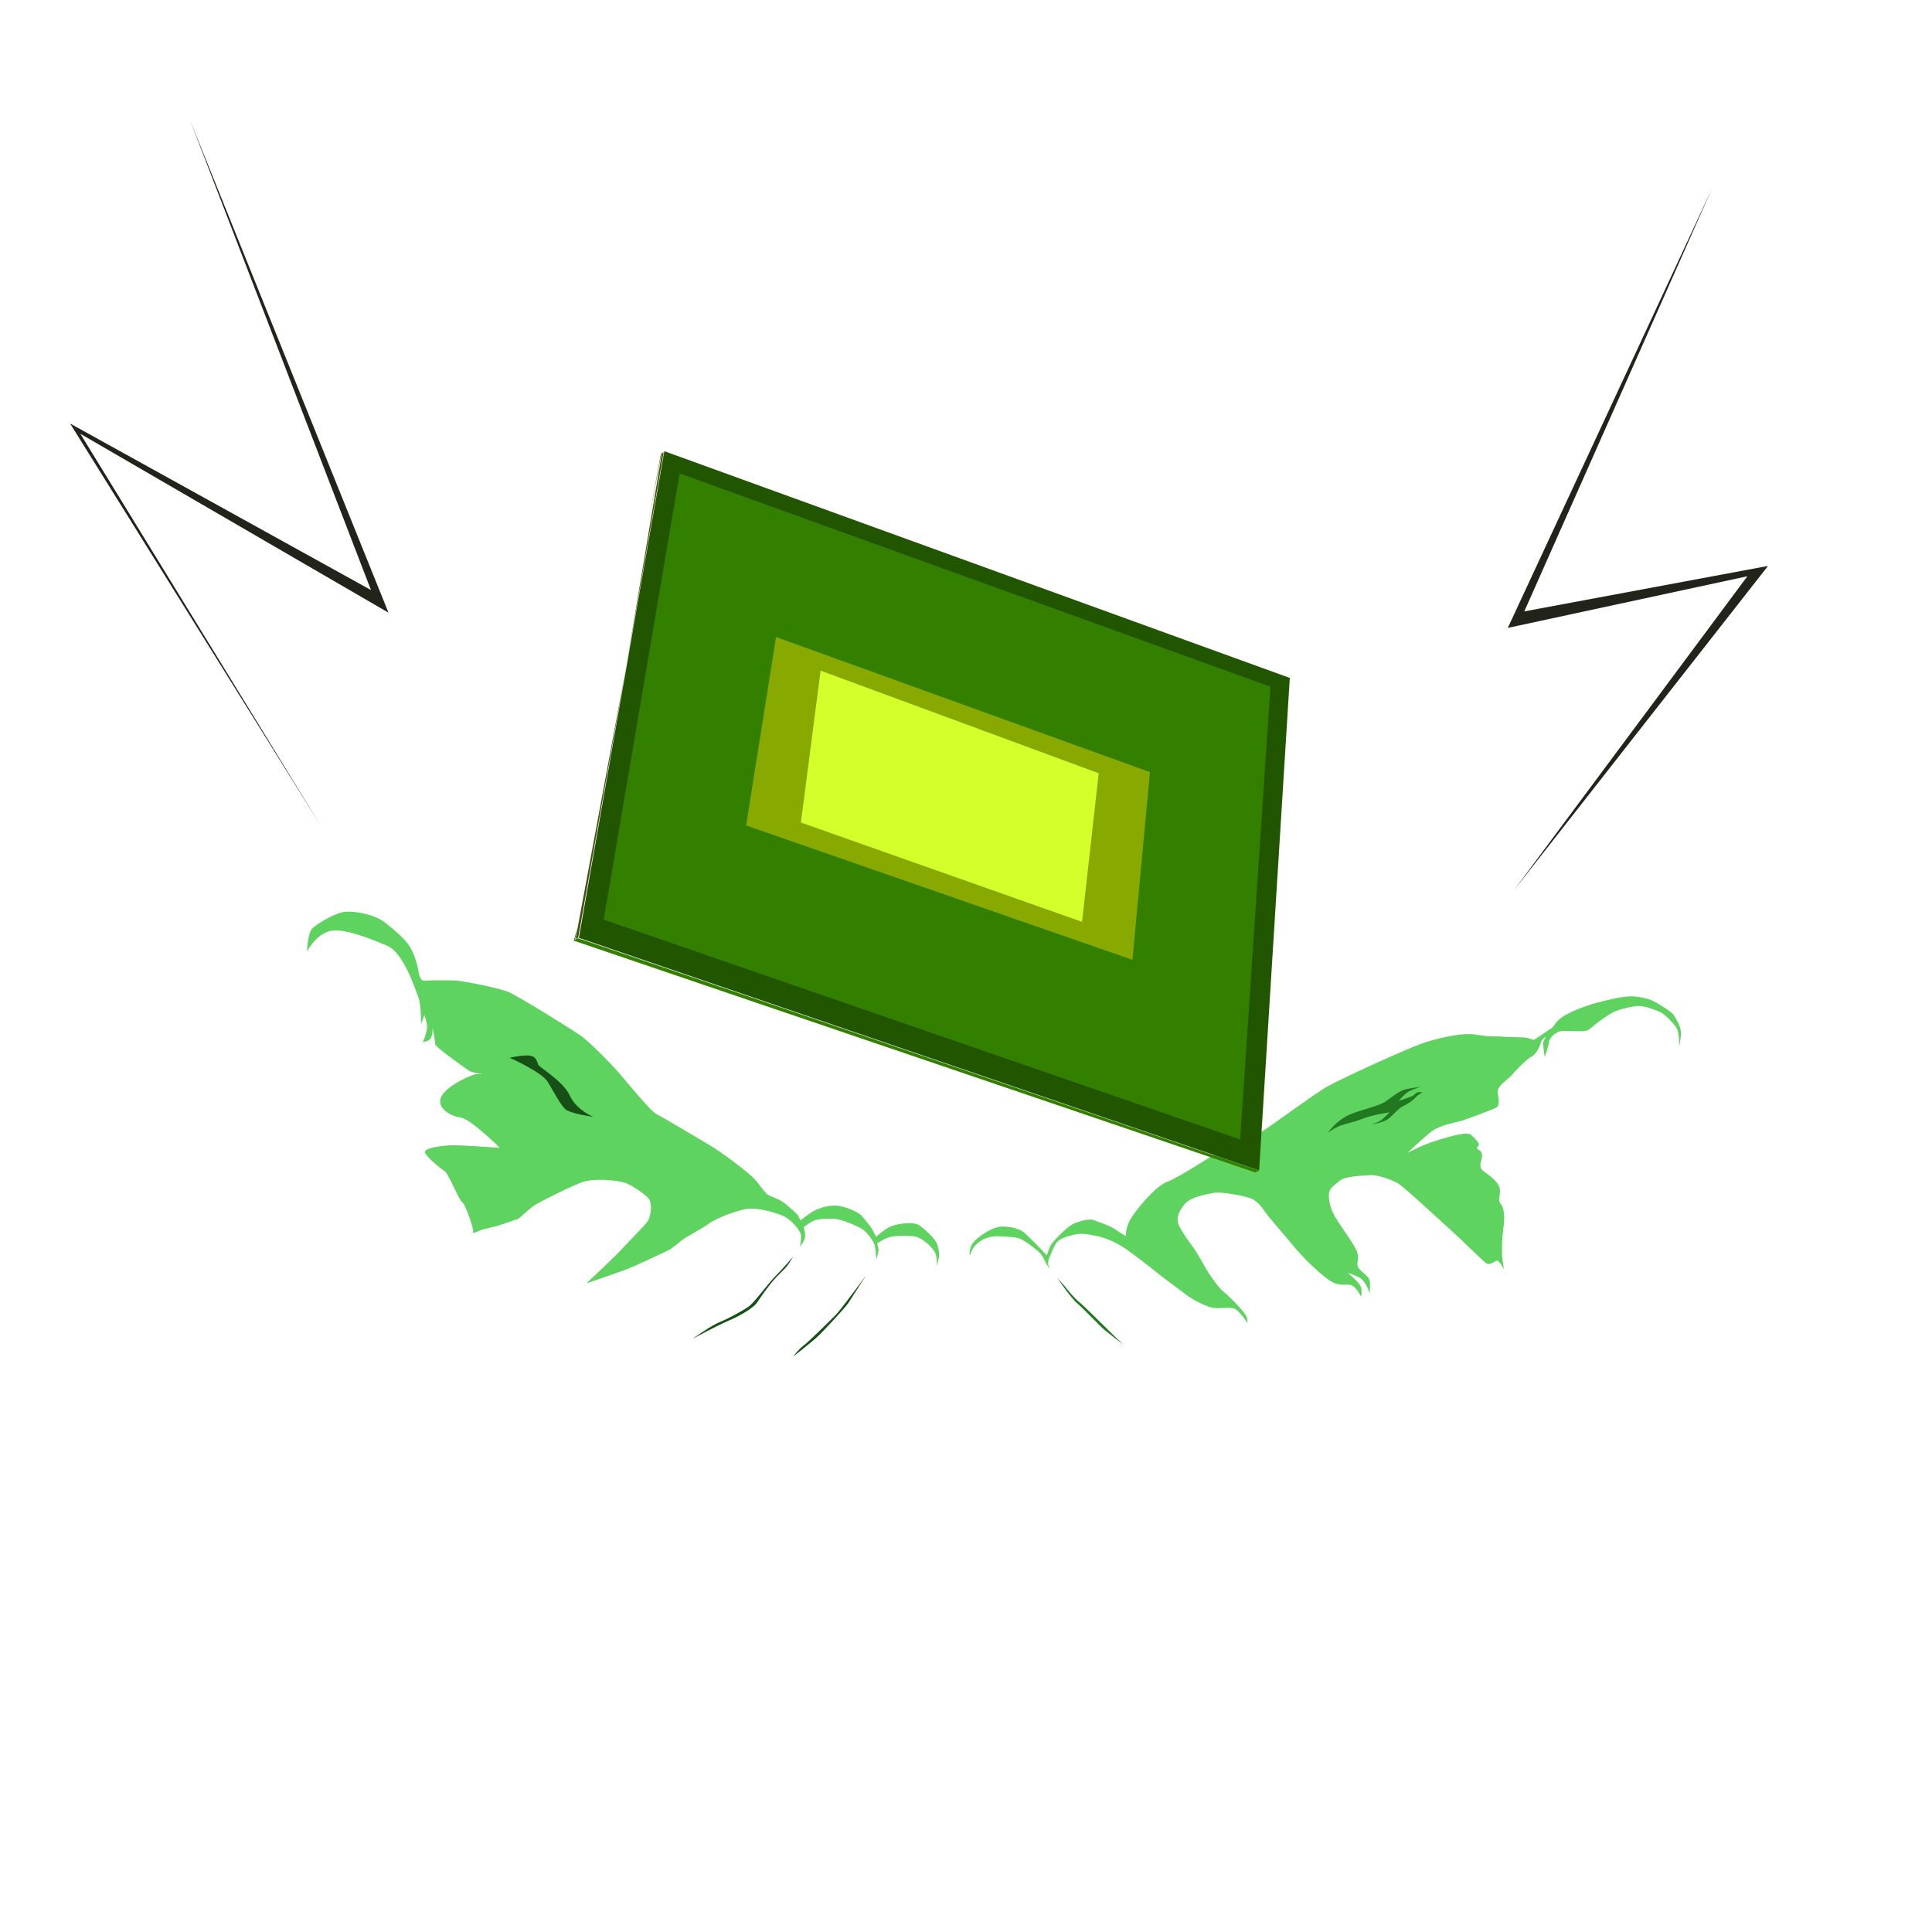
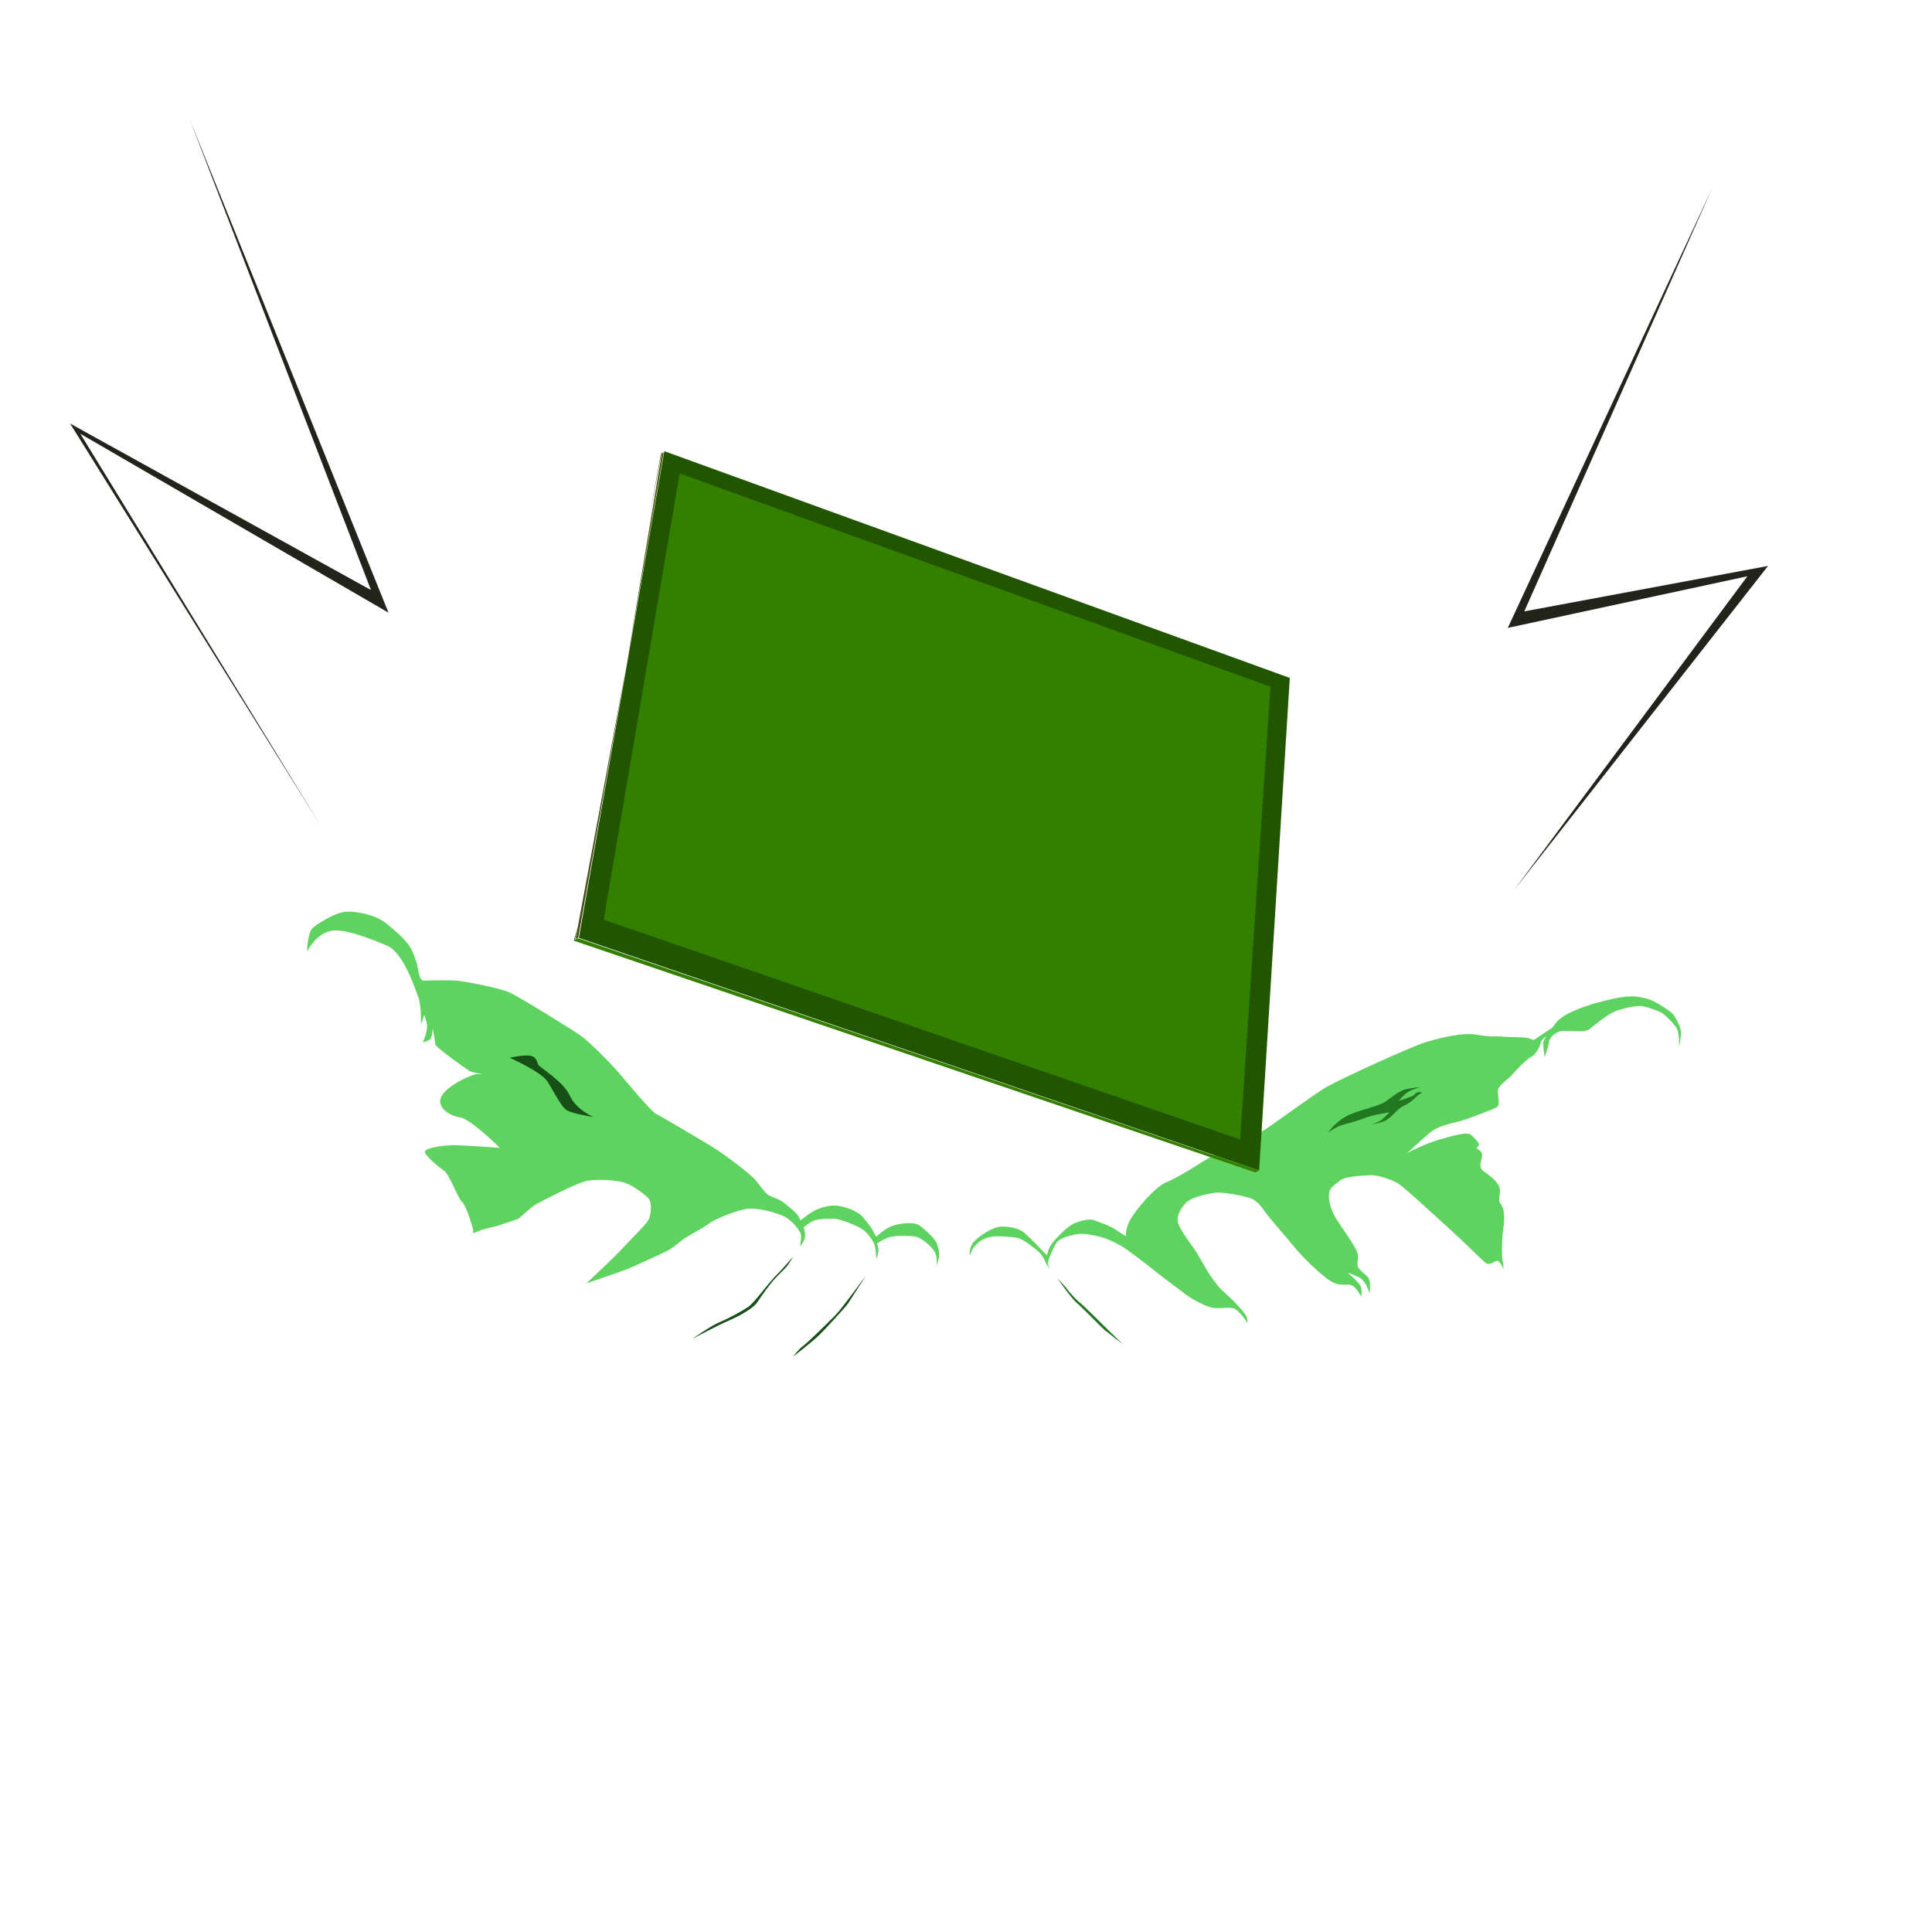
- <svg xmlns="http://www.w3.org/2000/svg" id="svg8" version="1.1" viewBox="0 0 500 500" height="500mm" width="500mm">
+ <svg xmlns="http://www.w3.org/2000/svg" width="500mm" height="500mm" viewBox="0 0 500 500" version="1.1" id="svg8">
  <defs id="defs2" />
-   <g style="display:inline" id="layer2">
-     <path id="path848" d="m 79.469,246.251 c 0,0 0.095,-4.819 1.417,-6.048 1.323,-1.228 5.953,-4.063 8.599,-4.252 2.646,-0.189 7.56,0.756 10.205,2.835 2.646,2.079 5.481,4.536 6.615,6.615 1.134,2.079 1.795,4.63 1.984,5.953 0.189,1.323 0.756,2.551 1.512,2.457 0.756,-0.095 6.993,-0.189 8.693,0 1.701,0.189 10.583,1.795 13.324,3.024 2.74,1.228 16.914,10.016 18.804,11.434 1.89,1.417 6.709,6.142 9.355,9.166 2.646,3.024 8.41,10.205 10.016,10.961 1.606,0.756 10.678,6.237 13.607,7.938 2.929,1.701 10.583,7.371 12.001,9.166 1.417,1.795 2.362,3.118 3.118,3.685 0.756,0.567 3.024,1.039 4.536,2.362 1.512,1.323 3.024,2.457 3.307,3.118 0.283,0.661 0.661,1.134 0.661,1.134 0,0 2.079,-1.701 3.496,-2.457 1.417,-0.756 3.874,-1.512 5.859,-1.323 1.984,0.189 5.386,1.417 6.52,2.74 1.134,1.323 2.457,2.929 2.835,3.78 0.378,0.85 0.85,1.512 0.85,1.512 0,0 2.268,-2.173 4.252,-2.835 1.984,-0.661 5.575,-1.039 6.898,-0.095 1.323,0.945 4.063,3.402 4.536,4.725 0.472,1.323 0.567,1.89 0.567,2.929 0,1.039 -0.661,2.929 -0.661,2.929 0,0 0.378,-2.362 -0.567,-3.874 -0.945,-1.512 -3.402,-3.496 -4.819,-3.78 -1.417,-0.283 -5.292,-0.378 -6.993,0.189 -1.701,0.567 -3.024,1.606 -3.024,1.606 0,0 0.472,1.039 0.378,1.89 -0.095,0.85 -0.567,2.173 -0.567,2.173 0,0 -0.095,-3.024 -0.567,-4.063 -0.472,-1.039 -1.89,-3.024 -3.118,-3.78 -1.228,-0.756 -5.197,-2.551 -7.276,-2.646 -2.079,-0.095 -4.536,0 -5.764,0.756 -1.228,0.756 -2.079,1.417 -2.079,1.417 0,0 0.472,1.323 0.378,2.457 -0.095,1.134 -1.323,2.551 -1.323,2.551 0,0 0.472,-2.457 0.189,-3.307 -0.283,-0.85 -2.268,-3.685 -4.819,-4.725 -2.551,-1.039 -6.709,-2.079 -9.166,-1.701 -2.457,0.378 -7.843,2.362 -9.733,3.78 -1.89,1.417 -6.142,3.496 -7.182,4.441 -1.039,0.945 -2.646,2.079 -3.118,2.362 -0.472,0.283 -8.977,4.252 -10.678,4.914 -1.701,0.661 -10.772,3.78 -10.772,3.78 0,0 7.654,-7.182 9.355,-9.071 1.701,-1.89 5.859,-5.953 6.615,-7.182 0.756,-1.228 1.134,-4.63 0.095,-5.764 -1.039,-1.134 -4.347,-3.591 -6.52,-4.158 -2.173,-0.567 -7.465,-1.039 -10.394,-0.095 -2.929,0.945 -11.15,5.197 -12.284,5.859 -1.134,0.661 -4.441,3.685 -4.441,3.685 0,0 -3.591,1.228 -5.008,1.701 -1.417,0.472 -3.685,0.756 -5.386,1.512 -1.701,0.756 -1.512,0.378 -1.323,0 0.189,-0.378 -1.926,-6.864 -2.861,-7.532 -0.935,-0.668 -3.474,-7.35 -4.544,-8.018 -1.069,-0.668 -5.345,-4.143 -5.078,-5.078 0.267,-0.935 4.143,-1.47 6.548,-1.604 2.405,-0.134 12.829,0.668 12.829,0.668 0,0 -7.484,-7.484 -10.29,-7.884 -2.806,-0.401 -6.281,-2.673 -4.811,-5.479 1.47,-2.806 8.152,-5.88 9.354,-5.746 1.203,0.134 1.036,-0.033 1.036,-0.033 0,0 -2.506,-0.334 -3.174,-0.768 -0.668,-0.434 -8.837,-6.15 -8.837,-6.906 0,-0.756 -0.661,-4.158 -0.661,-4.158 0,0 0,2.173 -0.661,2.835 -0.661,0.661 -1.89,0.756 -1.89,0.756 0,0 1.417,-2.929 1.039,-4.725 -0.378,-1.795 -0.661,-2.268 -0.661,-2.268 l -0.85,2.457 c 0,0 0.095,-5.103 -0.661,-6.993 -0.756,-1.89 -3.78,-11.623 -8.126,-13.418 -4.347,-1.795 -11.528,-4.819 -15.119,-3.685 -3.591,1.134 -5.575,5.197 -5.575,5.197 z" style="fill:#5fd35f;stroke:#000000;stroke-width:0.265px;stroke-linecap:butt;stroke-linejoin:miter;stroke-opacity:0" />
-     <path id="path850" d="m 131.914,273.749 c 0,0 8.315,3.685 9.875,6.284 1.559,2.599 3.26,5.906 4.536,7.04 1.276,1.134 7.229,1.984 7.229,1.984 0,0 -4.441,-1.843 -6.095,-5.528 -1.654,-3.685 -7.89,-7.323 -8.174,-7.985 -0.283,-0.661 -0.425,-2.173 -2.268,-2.362 -1.843,-0.189 -5.103,0.567 -5.103,0.567 z" style="fill:#165016;stroke:#000000;stroke-width:0.265px;stroke-linecap:butt;stroke-linejoin:miter;stroke-opacity:0" />
-     <path id="path862" d="m 205.288,325.201 c 0,0 -2.929,3.402 -4.772,5.244 -1.843,1.843 -5.292,6.709 -6.898,7.796 -1.606,1.087 -5.15,3.024 -7.371,3.921 -2.221,0.898 -6.993,4.299 -6.993,4.299 0,0 6.52,-3.496 9.119,-4.583 2.599,-1.087 6.567,-3.213 7.654,-4.914 1.087,-1.701 3.071,-4.347 4.063,-5.528 0.992,-1.181 2.74,-2.788 3.402,-3.544 0.661,-0.756 1.795,-2.693 1.795,-2.693 z" style="fill:#165016;stroke:#000000;stroke-width:0.265px;stroke-linecap:butt;stroke-linejoin:miter;stroke-opacity:0" />
-     <path id="path864" d="m 224.172,330.011 c 0,0 -6.414,8.82 -8.018,10.424 -1.604,1.604 -7.016,6.949 -8.219,7.818 -1.203,0.869 -2.673,2.806 -2.673,2.806 0,0 4.944,-3.742 6.882,-5.679 1.938,-1.938 6.682,-7.083 7.35,-8.085 0.668,-1.002 4.677,-7.283 4.677,-7.283 z" style="fill:#165016;stroke:#000000;stroke-width:0.265px;stroke-linecap:butt;stroke-linejoin:miter;stroke-opacity:0" />
-     <path id="path866" d="m 250.976,325.012 c 0,0 -0.425,-2.268 1.417,-4.016 1.843,-1.748 4.772,-3.449 6.615,-3.544 1.843,-0.095 4.63,0.331 6.048,1.559 1.417,1.228 3.969,3.827 4.583,4.536 0.614,0.709 1.323,1.323 1.323,1.323 0,0 0.425,-1.937 1.323,-3.118 0.898,-1.181 3.874,-4.205 5.339,-4.961 1.465,-0.756 4.347,-1.465 5.386,-1.039 1.039,0.425 4.158,1.37 5.764,2.504 1.606,1.134 2.646,1.654 2.646,1.654 0,0 -0.283,-1.89 1.134,-4.347 1.417,-2.457 6.378,-8.504 9.449,-9.686 3.071,-1.181 9.591,-5.481 11.387,-6.567 1.795,-1.087 11.292,-5.433 13.182,-6.473 1.89,-1.039 13.262,-9.531 16.736,-11.536 3.475,-2.005 21.782,-10.424 25.792,-11.626 4.009,-1.203 9.622,-2.539 13.23,-1.871 3.608,0.668 5.191,0.323 6.325,0.465 1.134,0.142 5.008,0.142 6,0.236 0.992,0.095 2.268,0.661 2.268,0.661 0,0 4.016,-2.693 4.677,-3.118 0.661,-0.425 0.803,-1.654 3.213,-3.166 2.41,-1.512 7.276,-3.118 8.599,-3.402 1.323,-0.283 6.736,-1.966 9.943,-1.566 3.207,0.401 4.31,1.036 5.279,1.57 0.969,0.535 4.076,2.405 4.577,3.274 0.501,0.869 1.704,2.74 1.804,4.243 0.1,1.503 -0.468,3.842 -0.468,3.842 0,0 0.134,-3.307 -0.601,-4.677 -0.735,-1.37 -3.274,-3.742 -4.009,-4.109 -0.735,-0.367 -4.076,-1.771 -5.78,-1.704 -1.704,0.067 -4.544,0.702 -6.214,1.403 -1.67,0.702 -4.176,2.673 -5.279,3.508 -1.102,0.835 -1.069,1.236 -2.472,1.537 -1.403,0.301 -5.71,-0.329 -6.891,0.238 -1.181,0.567 -2.315,1.512 -2.457,2.74 -0.142,1.228 -1.087,3.733 -1.087,3.733 0,0 -0.567,-3.402 -0.283,-4.016 0.283,-0.614 0.661,-1.276 0.661,-1.276 0,0 -1.228,0.803 -1.37,1.559 -0.142,0.756 -1.181,3.118 -2.41,3.685 -1.228,0.567 -4.488,3.969 -5.15,4.819 -0.661,0.85 -3.685,2.646 -3.591,4.252 0.095,1.606 0.756,3.591 -0.472,4.158 -1.228,0.567 -8.315,3.307 -9.733,3.591 -1.417,0.283 -5.003,1.172 -6.573,2.274 -1.57,1.102 -6.648,5.847 -6.648,5.847 0,0 4.009,-2.172 7.784,-3.307 3.775,-1.136 7.884,-2.339 8.82,-1.336 0.935,1.002 2.539,2.205 1.67,2.973 -0.869,0.768 0.616,0.495 1.041,1.818 0.425,1.323 -1.37,3.26 0.425,4.536 1.795,1.276 4.158,3.024 4.252,4.819 0.095,1.795 -0.661,2.646 0.236,3.732 0.898,1.087 1.061,3.536 0.66,6.142 -0.401,2.606 -0.468,7.149 -0.2,8.486 0.267,1.336 0.273,2.216 0.273,2.216 0,0 -1.063,-2.48 -1.866,-2.197 -0.803,0.283 -1.725,1.347 -2.788,0.543 -1.063,-0.803 -6.662,-6.402 -9.024,-8.481 -2.362,-2.079 -12.331,-11.434 -13.891,-12.237 -1.559,-0.803 -5.103,-2.126 -6.993,-1.984 -1.89,0.142 -6.52,0.236 -7.89,1.465 -1.37,1.228 -2.788,1.748 -2.788,3.78 0,2.032 0.661,4.063 2.079,6.331 1.417,2.268 4.819,6.756 5.339,8.646 0.52,1.89 -0.661,2.788 0.472,4.063 1.134,1.276 2.362,1.843 2.646,2.977 0.283,1.134 0,3.355 0,3.355 0,0 -0.803,-3.213 -2.788,-4.205 -1.984,-0.992 -2.788,-1.039 -2.788,-1.039 0,0 3.307,2.599 3.449,3.922 0.142,1.323 -0.047,2.173 -0.047,2.173 0,0 -1.181,-2.457 -2.504,-2.977 -1.323,-0.52 -3.024,0.614 -5.859,-1.37 -2.835,-1.984 -6.993,-6.142 -8.835,-8.41 -1.843,-2.268 -6.709,-7.796 -7.512,-8.977 -0.803,-1.181 -2.173,-3.118 -3.874,-3.733 -1.701,-0.614 -7.465,-1.795 -9.544,-1.417 -2.079,0.378 -6.048,1.087 -7.56,2.929 -1.512,1.843 -2.221,3.496 -1.606,5.15 0.614,1.654 2.977,4.914 3.733,5.906 0.756,0.992 2.646,4.252 3.544,5.859 0.898,1.606 3.166,4.677 4.016,5.386 0.85,0.709 3.071,2.788 3.874,3.685 0.803,0.898 2.457,2.646 2.599,3.544 0.142,0.898 0.142,1.276 0.142,1.276 0,0 -2.221,-3.449 -3.591,-3.827 -1.37,-0.378 -3.638,0.095 -5.339,-0.142 -1.701,-0.236 -5.433,-2.173 -7.182,-3.544 -1.748,-1.37 -5.433,-4.016 -7.465,-5.67 -2.032,-1.654 -6.804,-5.339 -8.599,-6.473 -1.795,-1.134 -4.347,-2.41 -6.945,-2.929 -2.599,-0.52 -3.921,-0.803 -6.189,-0.236 -2.268,0.567 -3.544,1.087 -4.252,2.126 -0.709,1.039 -1.937,4.205 -1.937,4.205 0,0 -0.236,1.039 -0.095,1.417 0.142,0.378 0.52,1.134 0.52,1.134 0,0 -1.001,-1.254 -1.335,-2.056 -0.334,-0.802 -0.935,-1.821 -1.604,-2.439 -0.668,-0.618 -3.909,-3.291 -5.479,-3.625 -1.57,-0.334 -5.312,-0.568 -6.481,-0.367 -1.169,0.2 -2.272,0.468 -3.408,1.336 -1.136,0.869 -1.637,1.503 -1.938,2.172 -0.301,0.668 -0.591,1.483 -0.591,1.483 z" style="fill:#5fd35f;stroke:#000000;stroke-width:0.265px;stroke-linecap:butt;stroke-linejoin:miter;stroke-opacity:0" />
-     <path id="path868" d="m 343.675,293.121 c 0,0 2.268,-3.307 5.764,-4.725 3.496,-1.417 7.56,-2.173 9.26,-3.402 1.701,-1.228 3.496,-2.74 5.197,-3.118 1.701,-0.378 3.685,-0.567 3.685,-0.567 0,0 -2.835,0.85 -3.78,1.701 -0.945,0.85 -1.795,1.89 -1.795,1.89 0,0 3.071,-0.992 3.591,-1.276 0.52,-0.283 0.614,-0.661 1.181,-0.898 0.567,-0.236 1.323,0 1.323,0 0,0 -1.087,0.567 -1.606,1.134 -0.52,0.567 -1.559,1.559 -3.355,2.41 -1.795,0.85 -2.929,3.071 -4.819,3.827 -1.89,0.756 -3.307,0.898 -3.307,0.898 0,0 2.079,-0.661 2.788,-1.37 0.709,-0.709 1.843,-1.748 1.843,-1.748 0,0 -4.063,0.52 -6.993,1.654 -2.929,1.134 -5.008,1.37 -6.378,2.032 -1.37,0.661 -2.599,1.559 -2.599,1.559 z" style="fill:#217821;stroke:#000000;stroke-width:0.265px;stroke-linecap:butt;stroke-linejoin:miter;stroke-opacity:0" />
-     <path id="path874" d="m 273.617,330.746 c 0,0 3.608,5.279 5.078,6.481 1.47,1.203 6.08,6.08 7.216,7.016 1.136,0.935 4.752,3.708 4.752,3.708 0,0 -3.378,-3.236 -4.347,-4.229 -0.969,-0.992 -6.378,-6.307 -6.993,-6.733 -0.614,-0.425 -2.669,-2.669 -3.047,-3.236 -0.378,-0.567 -2.66,-3.007 -2.66,-3.007 z" style="fill:#217821;stroke:#000000;stroke-width:0.265px;stroke-linecap:butt;stroke-linejoin:miter;stroke-opacity:0" />
-     <path id="path911" d="M 83.155,213.935 18.143,109.613 96.006,152.702 49.137,30.994 100.542,158.561 20.789,112.259 Z" style="fill:#22241c;stroke:#000000;stroke-width:0.265px;stroke-linecap:butt;stroke-linejoin:miter;stroke-opacity:0" />
-     <path id="path913" d="M 391.817,230.386 457.565,146.464 394.49,158.224 443.133,48.643 390.214,162.5 452.22,149.136 Z" style="fill:#22241c;stroke:#000000;stroke-width:0.265px;stroke-linecap:butt;stroke-linejoin:miter;stroke-opacity:0" />
+   <g id="layer2" style="display:inline">
+     <path style="fill:#5fd35f;stroke:#000000;stroke-width:0.265px;stroke-linecap:butt;stroke-linejoin:miter;stroke-opacity:0" d="m 79.469,246.251 c 0,0 0.095,-4.819 1.417,-6.048 1.323,-1.228 5.953,-4.063 8.599,-4.252 2.646,-0.189 7.56,0.756 10.205,2.835 2.646,2.079 5.481,4.536 6.615,6.615 1.134,2.079 1.795,4.63 1.984,5.953 0.189,1.323 0.756,2.551 1.512,2.457 0.756,-0.095 6.993,-0.189 8.693,0 1.701,0.189 10.583,1.795 13.324,3.024 2.74,1.228 16.914,10.016 18.804,11.434 1.89,1.417 6.709,6.142 9.355,9.166 2.646,3.024 8.41,10.205 10.016,10.961 1.606,0.756 10.678,6.237 13.607,7.938 2.929,1.701 10.583,7.371 12.001,9.166 1.417,1.795 2.362,3.118 3.118,3.685 0.756,0.567 3.024,1.039 4.536,2.362 1.512,1.323 3.024,2.457 3.307,3.118 0.283,0.661 0.661,1.134 0.661,1.134 0,0 2.079,-1.701 3.496,-2.457 1.417,-0.756 3.874,-1.512 5.859,-1.323 1.984,0.189 5.386,1.417 6.52,2.74 1.134,1.323 2.457,2.929 2.835,3.78 0.378,0.85 0.85,1.512 0.85,1.512 0,0 2.268,-2.173 4.252,-2.835 1.984,-0.661 5.575,-1.039 6.898,-0.095 1.323,0.945 4.063,3.402 4.536,4.725 0.472,1.323 0.567,1.89 0.567,2.929 0,1.039 -0.661,2.929 -0.661,2.929 0,0 0.378,-2.362 -0.567,-3.874 -0.945,-1.512 -3.402,-3.496 -4.819,-3.78 -1.417,-0.283 -5.292,-0.378 -6.993,0.189 -1.701,0.567 -3.024,1.606 -3.024,1.606 0,0 0.472,1.039 0.378,1.89 -0.095,0.85 -0.567,2.173 -0.567,2.173 0,0 -0.095,-3.024 -0.567,-4.063 -0.472,-1.039 -1.89,-3.024 -3.118,-3.78 -1.228,-0.756 -5.197,-2.551 -7.276,-2.646 -2.079,-0.095 -4.536,0 -5.764,0.756 -1.228,0.756 -2.079,1.417 -2.079,1.417 0,0 0.472,1.323 0.378,2.457 -0.095,1.134 -1.323,2.551 -1.323,2.551 0,0 0.472,-2.457 0.189,-3.307 -0.283,-0.85 -2.268,-3.685 -4.819,-4.725 -2.551,-1.039 -6.709,-2.079 -9.166,-1.701 -2.457,0.378 -7.843,2.362 -9.733,3.78 -1.89,1.417 -6.142,3.496 -7.182,4.441 -1.039,0.945 -2.646,2.079 -3.118,2.362 -0.472,0.283 -8.977,4.252 -10.678,4.914 -1.701,0.661 -10.772,3.78 -10.772,3.78 0,0 7.654,-7.182 9.355,-9.071 1.701,-1.89 5.859,-5.953 6.615,-7.182 0.756,-1.228 1.134,-4.63 0.095,-5.764 -1.039,-1.134 -4.347,-3.591 -6.52,-4.158 -2.173,-0.567 -7.465,-1.039 -10.394,-0.095 -2.929,0.945 -11.15,5.197 -12.284,5.859 -1.134,0.661 -4.441,3.685 -4.441,3.685 0,0 -3.591,1.228 -5.008,1.701 -1.417,0.472 -3.685,0.756 -5.386,1.512 -1.701,0.756 -1.512,0.378 -1.323,0 0.189,-0.378 -1.926,-6.864 -2.861,-7.532 -0.935,-0.668 -3.474,-7.35 -4.544,-8.018 -1.069,-0.668 -5.345,-4.143 -5.078,-5.078 0.267,-0.935 4.143,-1.47 6.548,-1.604 2.405,-0.134 12.829,0.668 12.829,0.668 0,0 -7.484,-7.484 -10.29,-7.884 -2.806,-0.401 -6.281,-2.673 -4.811,-5.479 1.47,-2.806 8.152,-5.88 9.354,-5.746 1.203,0.134 1.036,-0.033 1.036,-0.033 0,0 -2.506,-0.334 -3.174,-0.768 -0.668,-0.434 -8.837,-6.15 -8.837,-6.906 0,-0.756 -0.661,-4.158 -0.661,-4.158 0,0 0,2.173 -0.661,2.835 -0.661,0.661 -1.89,0.756 -1.89,0.756 0,0 1.417,-2.929 1.039,-4.725 -0.378,-1.795 -0.661,-2.268 -0.661,-2.268 l -0.85,2.457 c 0,0 0.095,-5.103 -0.661,-6.993 -0.756,-1.89 -3.78,-11.623 -8.126,-13.418 -4.347,-1.795 -11.528,-4.819 -15.119,-3.685 -3.591,1.134 -5.575,5.197 -5.575,5.197 z" id="path848" />
+     <path style="fill:#165016;stroke:#000000;stroke-width:0.265px;stroke-linecap:butt;stroke-linejoin:miter;stroke-opacity:0" d="m 131.914,273.749 c 0,0 8.315,3.685 9.875,6.284 1.559,2.599 3.26,5.906 4.536,7.04 1.276,1.134 7.229,1.984 7.229,1.984 0,0 -4.441,-1.843 -6.095,-5.528 -1.654,-3.685 -7.89,-7.323 -8.174,-7.985 -0.283,-0.661 -0.425,-2.173 -2.268,-2.362 -1.843,-0.189 -5.103,0.567 -5.103,0.567 z" id="path850" />
+     <path style="fill:#165016;stroke:#000000;stroke-width:0.265px;stroke-linecap:butt;stroke-linejoin:miter;stroke-opacity:0" d="m 205.288,325.201 c 0,0 -2.929,3.402 -4.772,5.244 -1.843,1.843 -5.292,6.709 -6.898,7.796 -1.606,1.087 -5.15,3.024 -7.371,3.921 -2.221,0.898 -6.993,4.299 -6.993,4.299 0,0 6.52,-3.496 9.119,-4.583 2.599,-1.087 6.567,-3.213 7.654,-4.914 1.087,-1.701 3.071,-4.347 4.063,-5.528 0.992,-1.181 2.74,-2.788 3.402,-3.544 0.661,-0.756 1.795,-2.693 1.795,-2.693 z" id="path862" />
+     <path style="fill:#165016;stroke:#000000;stroke-width:0.265px;stroke-linecap:butt;stroke-linejoin:miter;stroke-opacity:0" d="m 224.172,330.011 c 0,0 -6.414,8.82 -8.018,10.424 -1.604,1.604 -7.016,6.949 -8.219,7.818 -1.203,0.869 -2.673,2.806 -2.673,2.806 0,0 4.944,-3.742 6.882,-5.679 1.938,-1.938 6.682,-7.083 7.35,-8.085 0.668,-1.002 4.677,-7.283 4.677,-7.283 z" id="path864" />
+     <path style="fill:#5fd35f;stroke:#000000;stroke-width:0.265px;stroke-linecap:butt;stroke-linejoin:miter;stroke-opacity:0" d="m 250.976,325.012 c 0,0 -0.425,-2.268 1.417,-4.016 1.843,-1.748 4.772,-3.449 6.615,-3.544 1.843,-0.095 4.63,0.331 6.048,1.559 1.417,1.228 3.969,3.827 4.583,4.536 0.614,0.709 1.323,1.323 1.323,1.323 0,0 0.425,-1.937 1.323,-3.118 0.898,-1.181 3.874,-4.205 5.339,-4.961 1.465,-0.756 4.347,-1.465 5.386,-1.039 1.039,0.425 4.158,1.37 5.764,2.504 1.606,1.134 2.646,1.654 2.646,1.654 0,0 -0.283,-1.89 1.134,-4.347 1.417,-2.457 6.378,-8.504 9.449,-9.686 3.071,-1.181 9.591,-5.481 11.387,-6.567 1.795,-1.087 11.292,-5.433 13.182,-6.473 1.89,-1.039 13.262,-9.531 16.736,-11.536 3.475,-2.005 21.782,-10.424 25.792,-11.626 4.009,-1.203 9.622,-2.539 13.23,-1.871 3.608,0.668 5.191,0.323 6.325,0.465 1.134,0.142 5.008,0.142 6,0.236 0.992,0.095 2.268,0.661 2.268,0.661 0,0 4.016,-2.693 4.677,-3.118 0.661,-0.425 0.803,-1.654 3.213,-3.166 2.41,-1.512 7.276,-3.118 8.599,-3.402 1.323,-0.283 6.736,-1.966 9.943,-1.566 3.207,0.401 4.31,1.036 5.279,1.57 0.969,0.535 4.076,2.405 4.577,3.274 0.501,0.869 1.704,2.74 1.804,4.243 0.1,1.503 -0.468,3.842 -0.468,3.842 0,0 0.134,-3.307 -0.601,-4.677 -0.735,-1.37 -3.274,-3.742 -4.009,-4.109 -0.735,-0.367 -4.076,-1.771 -5.78,-1.704 -1.704,0.067 -4.544,0.702 -6.214,1.403 -1.67,0.702 -4.176,2.673 -5.279,3.508 -1.102,0.835 -1.069,1.236 -2.472,1.537 -1.403,0.301 -5.71,-0.329 -6.891,0.238 -1.181,0.567 -2.315,1.512 -2.457,2.74 -0.142,1.228 -1.087,3.733 -1.087,3.733 0,0 -0.567,-3.402 -0.283,-4.016 0.283,-0.614 0.661,-1.276 0.661,-1.276 0,0 -1.228,0.803 -1.37,1.559 -0.142,0.756 -1.181,3.118 -2.41,3.685 -1.228,0.567 -4.488,3.969 -5.15,4.819 -0.661,0.85 -3.685,2.646 -3.591,4.252 0.095,1.606 0.756,3.591 -0.472,4.158 -1.228,0.567 -8.315,3.307 -9.733,3.591 -1.417,0.283 -5.003,1.172 -6.573,2.274 -1.57,1.102 -6.648,5.847 -6.648,5.847 0,0 4.009,-2.172 7.784,-3.307 3.775,-1.136 7.884,-2.339 8.82,-1.336 0.935,1.002 2.539,2.205 1.67,2.973 -0.869,0.768 0.616,0.495 1.041,1.818 0.425,1.323 -1.37,3.26 0.425,4.536 1.795,1.276 4.158,3.024 4.252,4.819 0.095,1.795 -0.661,2.646 0.236,3.732 0.898,1.087 1.061,3.536 0.66,6.142 -0.401,2.606 -0.468,7.149 -0.2,8.486 0.267,1.336 0.273,2.216 0.273,2.216 0,0 -1.063,-2.48 -1.866,-2.197 -0.803,0.283 -1.725,1.347 -2.788,0.543 -1.063,-0.803 -6.662,-6.402 -9.024,-8.481 -2.362,-2.079 -12.331,-11.434 -13.891,-12.237 -1.559,-0.803 -5.103,-2.126 -6.993,-1.984 -1.89,0.142 -6.52,0.236 -7.89,1.465 -1.37,1.228 -2.788,1.748 -2.788,3.78 0,2.032 0.661,4.063 2.079,6.331 1.417,2.268 4.819,6.756 5.339,8.646 0.52,1.89 -0.661,2.788 0.472,4.063 1.134,1.276 2.362,1.843 2.646,2.977 0.283,1.134 0,3.355 0,3.355 0,0 -0.803,-3.213 -2.788,-4.205 -1.984,-0.992 -2.788,-1.039 -2.788,-1.039 0,0 3.307,2.599 3.449,3.922 0.142,1.323 -0.047,2.173 -0.047,2.173 0,0 -1.181,-2.457 -2.504,-2.977 -1.323,-0.52 -3.024,0.614 -5.859,-1.37 -2.835,-1.984 -6.993,-6.142 -8.835,-8.41 -1.843,-2.268 -6.709,-7.796 -7.512,-8.977 -0.803,-1.181 -2.173,-3.118 -3.874,-3.733 -1.701,-0.614 -7.465,-1.795 -9.544,-1.417 -2.079,0.378 -6.048,1.087 -7.56,2.929 -1.512,1.843 -2.221,3.496 -1.606,5.15 0.614,1.654 2.977,4.914 3.733,5.906 0.756,0.992 2.646,4.252 3.544,5.859 0.898,1.606 3.166,4.677 4.016,5.386 0.85,0.709 3.071,2.788 3.874,3.685 0.803,0.898 2.457,2.646 2.599,3.544 0.142,0.898 0.142,1.276 0.142,1.276 0,0 -2.221,-3.449 -3.591,-3.827 -1.37,-0.378 -3.638,0.095 -5.339,-0.142 -1.701,-0.236 -5.433,-2.173 -7.182,-3.544 -1.748,-1.37 -5.433,-4.016 -7.465,-5.67 -2.032,-1.654 -6.804,-5.339 -8.599,-6.473 -1.795,-1.134 -4.347,-2.41 -6.945,-2.929 -2.599,-0.52 -3.921,-0.803 -6.189,-0.236 -2.268,0.567 -3.544,1.087 -4.252,2.126 -0.709,1.039 -1.937,4.205 -1.937,4.205 0,0 -0.236,1.039 -0.095,1.417 0.142,0.378 0.52,1.134 0.52,1.134 0,0 -1.001,-1.254 -1.335,-2.056 -0.334,-0.802 -0.935,-1.821 -1.604,-2.439 -0.668,-0.618 -3.909,-3.291 -5.479,-3.625 -1.57,-0.334 -5.312,-0.568 -6.481,-0.367 -1.169,0.2 -2.272,0.468 -3.408,1.336 -1.136,0.869 -1.637,1.503 -1.938,2.172 -0.301,0.668 -0.591,1.483 -0.591,1.483 z" id="path866" />
+     <path style="fill:#217821;stroke:#000000;stroke-width:0.265px;stroke-linecap:butt;stroke-linejoin:miter;stroke-opacity:0" d="m 343.675,293.121 c 0,0 2.268,-3.307 5.764,-4.725 3.496,-1.417 7.56,-2.173 9.26,-3.402 1.701,-1.228 3.496,-2.74 5.197,-3.118 1.701,-0.378 3.685,-0.567 3.685,-0.567 0,0 -2.835,0.85 -3.78,1.701 -0.945,0.85 -1.795,1.89 -1.795,1.89 0,0 3.071,-0.992 3.591,-1.276 0.52,-0.283 0.614,-0.661 1.181,-0.898 0.567,-0.236 1.323,0 1.323,0 0,0 -1.087,0.567 -1.606,1.134 -0.52,0.567 -1.559,1.559 -3.355,2.41 -1.795,0.85 -2.929,3.071 -4.819,3.827 -1.89,0.756 -3.307,0.898 -3.307,0.898 0,0 2.079,-0.661 2.788,-1.37 0.709,-0.709 1.843,-1.748 1.843,-1.748 0,0 -4.063,0.52 -6.993,1.654 -2.929,1.134 -5.008,1.37 -6.378,2.032 -1.37,0.661 -2.599,1.559 -2.599,1.559 z" id="path868" />
+     <path style="fill:#217821;stroke:#000000;stroke-width:0.265px;stroke-linecap:butt;stroke-linejoin:miter;stroke-opacity:0" d="m 273.617,330.746 c 0,0 3.608,5.279 5.078,6.481 1.47,1.203 6.08,6.08 7.216,7.016 1.136,0.935 4.752,3.708 4.752,3.708 0,0 -3.378,-3.236 -4.347,-4.229 -0.969,-0.992 -6.378,-6.307 -6.993,-6.733 -0.614,-0.425 -2.669,-2.669 -3.047,-3.236 -0.378,-0.567 -2.66,-3.007 -2.66,-3.007 z" id="path874" />
+     <path style="fill:#22241c;stroke:#000000;stroke-width:0.265px;stroke-linecap:butt;stroke-linejoin:miter;stroke-opacity:0" d="M 83.155,213.935 18.143,109.613 96.006,152.702 49.137,30.994 100.542,158.561 20.789,112.259 Z" id="path911" />
+     <path style="fill:#22241c;stroke:#000000;stroke-width:0.265px;stroke-linecap:butt;stroke-linejoin:miter;stroke-opacity:0" d="M 391.817,230.386 457.565,146.464 394.49,158.224 443.133,48.643 390.214,162.5 452.22,149.136 Z" id="path913" />
  </g>
  <g id="layer3">
-     <path id="path893" d="M 325.862,302.921 149.819,242.728 171.931,116.767 333.799,175.448 Z" style="fill:#225500;stroke:#000000;stroke-width:0.265px;stroke-linecap:butt;stroke-linejoin:miter;stroke-opacity:0" />
-     <path id="path895" d="M 320.948,294.889 156.245,238.003 175.9,122.531 328.791,177.716 Z" style="fill:#338000;stroke:#000000;stroke-width:0.265px;stroke-linecap:butt;stroke-linejoin:miter;stroke-opacity:0" />
-     <path id="path897" d="m 200.846,164.865 -7.749,48.759 99.975,34.774 4.536,-48.57 z" style="fill:#88aa00;stroke:#000000;stroke-width:0.265px;stroke-linecap:butt;stroke-linejoin:miter;stroke-opacity:0" />
-     <path id="path901" d="m 212.374,173.558 -5.103,39.31 72.76,25.702 4.314,-38.452 z" style="fill:#d4ff2a;stroke:#000000;stroke-width:0.265px;stroke-linecap:butt;stroke-linejoin:miter;stroke-opacity:0" />
-     <path id="path903" d="m 171.743,116.913 -0.685,0.425 -3.378,18.497 3.484,-18.45 z" style="fill:#2d5016;stroke:#000000;stroke-width:0.265px;stroke-linecap:butt;stroke-linejoin:miter;stroke-opacity:0" />
-     <path id="path905" d="m 149.604,242.814 -0.802,0.367 0.668,-3.341 -0.969,3.608 176.358,59.972 0.956,-0.438 z" style="fill:#338000;stroke:#000000;stroke-width:0.265px;stroke-linecap:butt;stroke-linejoin:miter;stroke-opacity:0.004" />
-     <path id="path907" d="m 171.767,117.043 -0.496,0.39 -9.071,54.28 z" style="fill:#445500;stroke:#000000;stroke-width:0.265px;stroke-linecap:butt;stroke-linejoin:miter;stroke-opacity:0" />
-     <path id="path909" d="m 149.643,242.673 -0.685,0.331 13.049,-70.197 z" style="fill:#445016;stroke:#000000;stroke-width:0.265px;stroke-linecap:butt;stroke-linejoin:miter;stroke-opacity:0" />
+     <path style="fill:#225500;stroke:#000000;stroke-width:0.265px;stroke-linecap:butt;stroke-linejoin:miter;stroke-opacity:0" d="M 325.862,302.921 149.819,242.728 171.931,116.767 333.799,175.448 Z" id="path893" />
+     <path style="fill:#338000;stroke:#000000;stroke-width:0.265px;stroke-linecap:butt;stroke-linejoin:miter;stroke-opacity:0" d="M 320.948,294.889 156.245,238.003 175.9,122.531 328.791,177.716 Z" id="path895" />
+     <path style="fill:#2d5016;stroke:#000000;stroke-width:0.265px;stroke-linecap:butt;stroke-linejoin:miter;stroke-opacity:0" d="m 171.743,116.913 -0.685,0.425 -3.378,18.497 3.484,-18.45 z" id="path903" />
+     <path style="fill:#338000;stroke:#000000;stroke-width:0.265px;stroke-linecap:butt;stroke-linejoin:miter;stroke-opacity:0.004" d="m 149.604,242.814 -0.802,0.367 0.668,-3.341 -0.969,3.608 176.358,59.972 0.956,-0.438 z" id="path905" />
+     <path style="fill:#445500;stroke:#000000;stroke-width:0.265px;stroke-linecap:butt;stroke-linejoin:miter;stroke-opacity:0" d="m 171.767,117.043 -0.496,0.39 -9.071,54.28 z" id="path907" />
+     <path style="fill:#445016;stroke:#000000;stroke-width:0.265px;stroke-linecap:butt;stroke-linejoin:miter;stroke-opacity:0" d="m 149.643,242.673 -0.685,0.331 13.049,-70.197 z" id="path909" />
  </g>
</svg>
